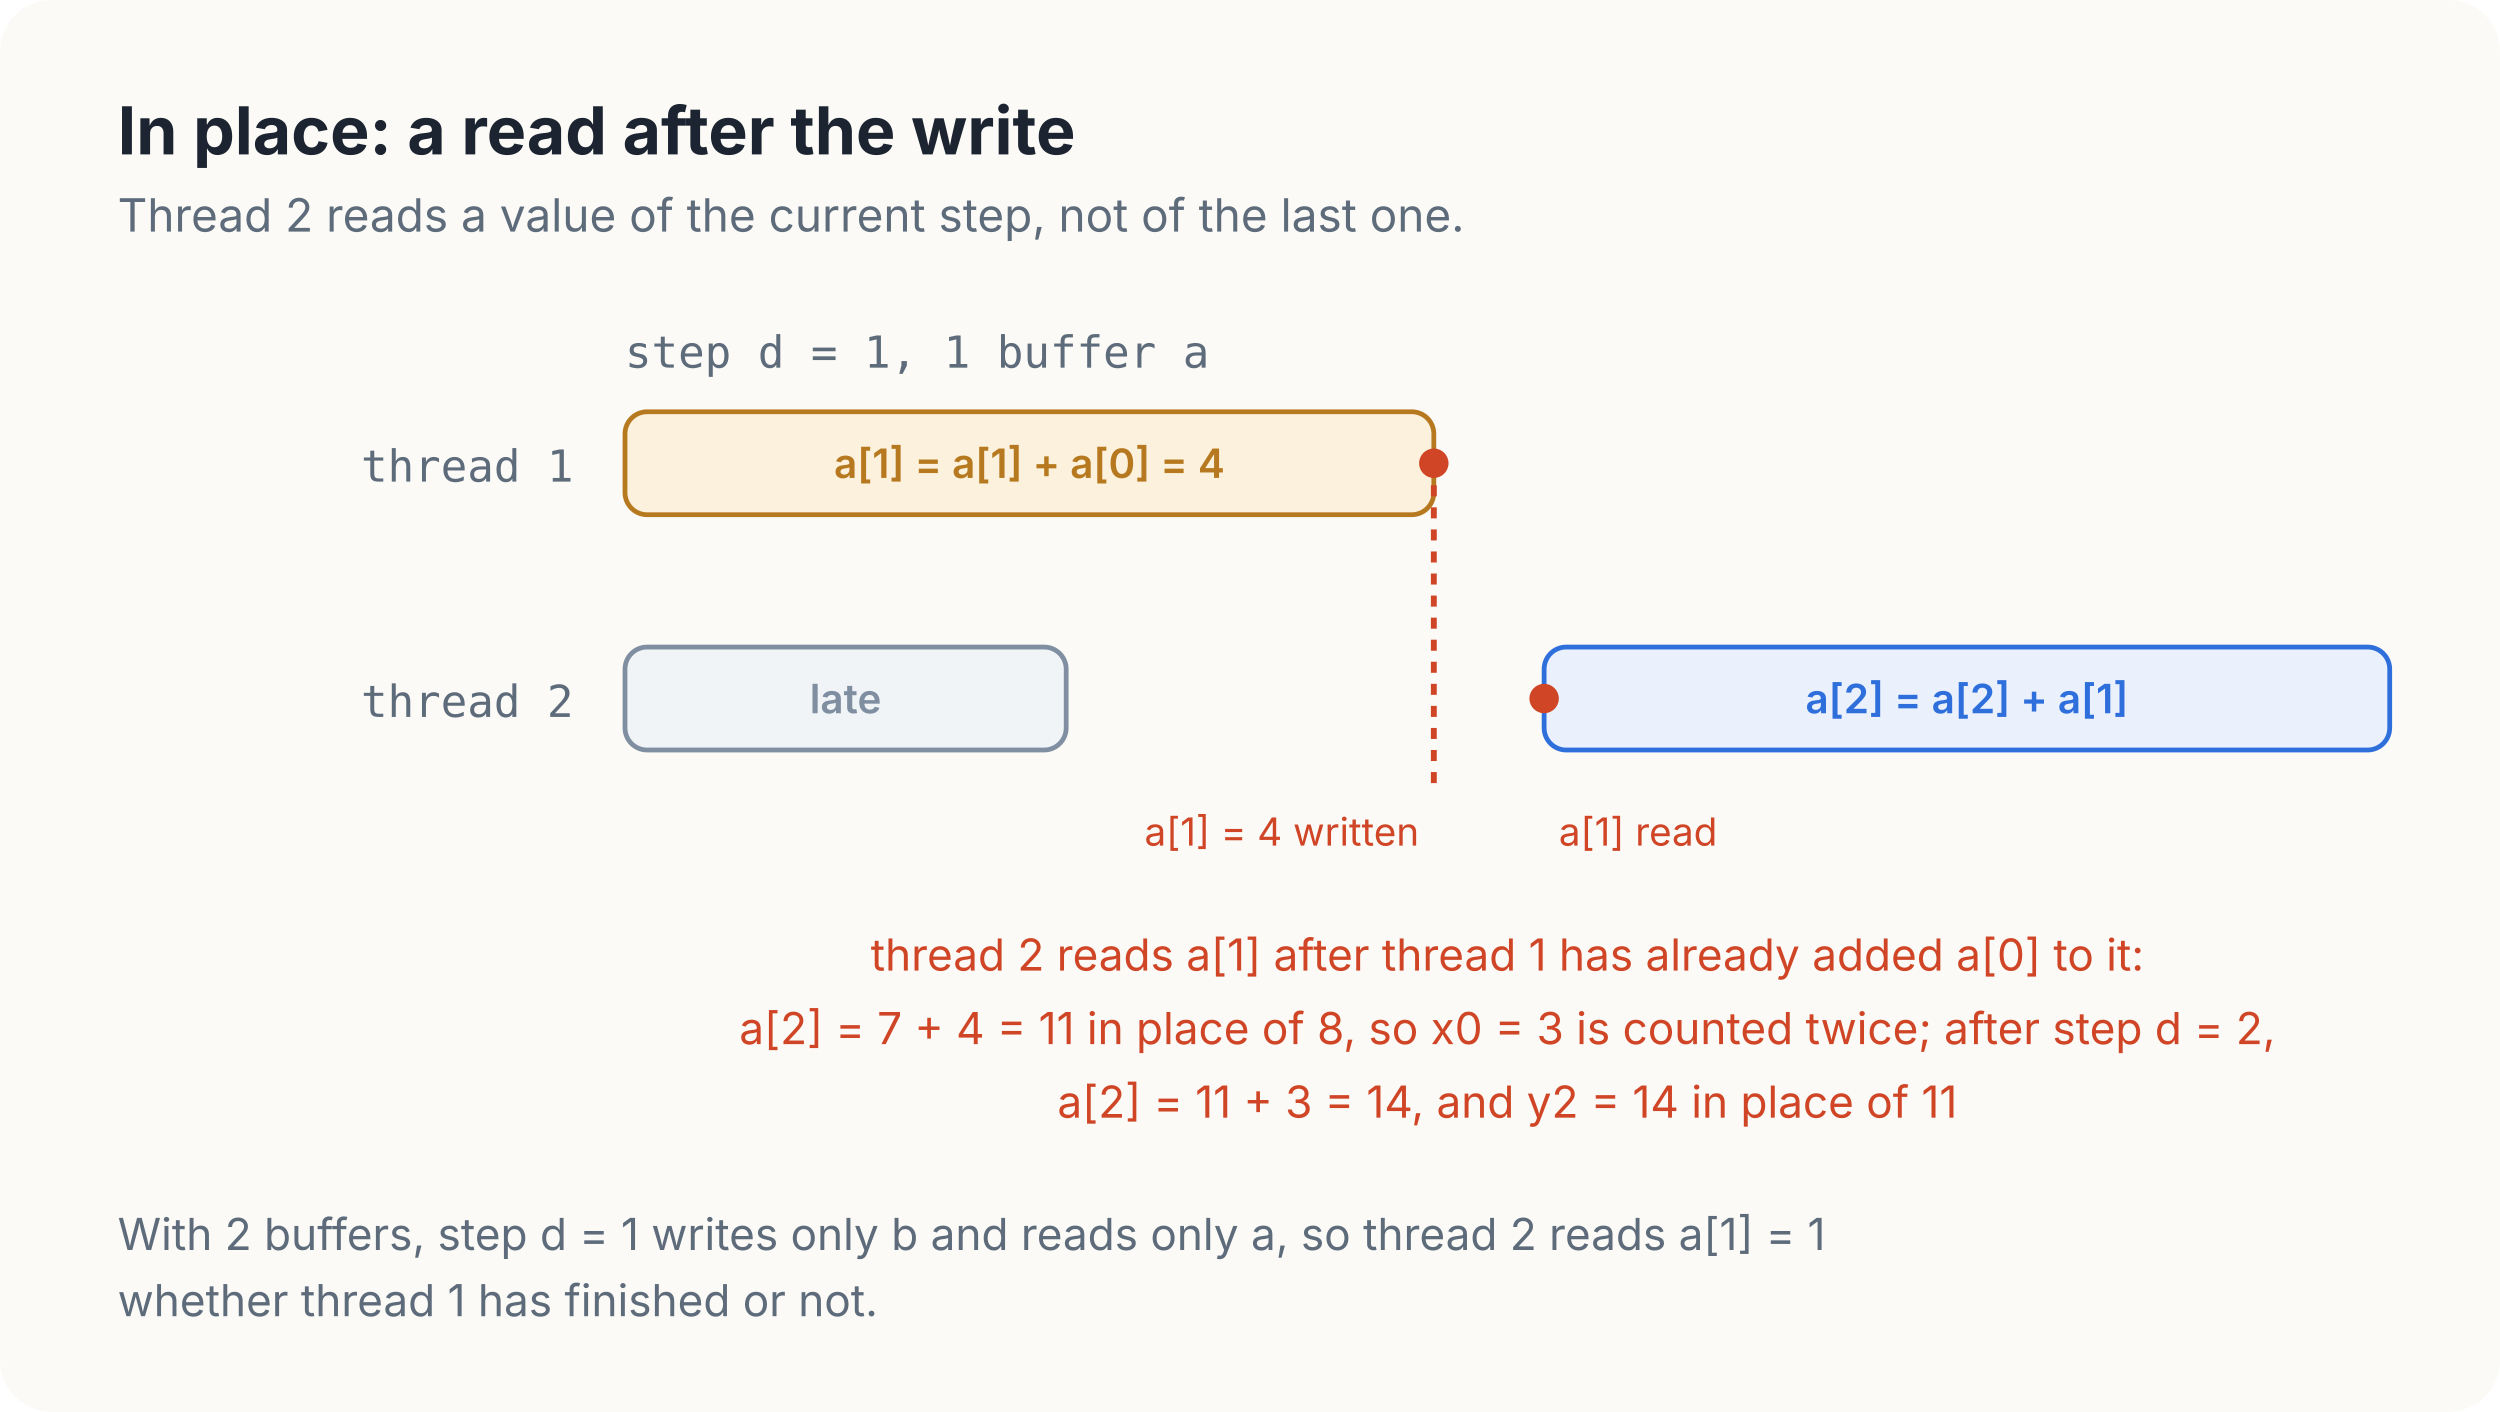
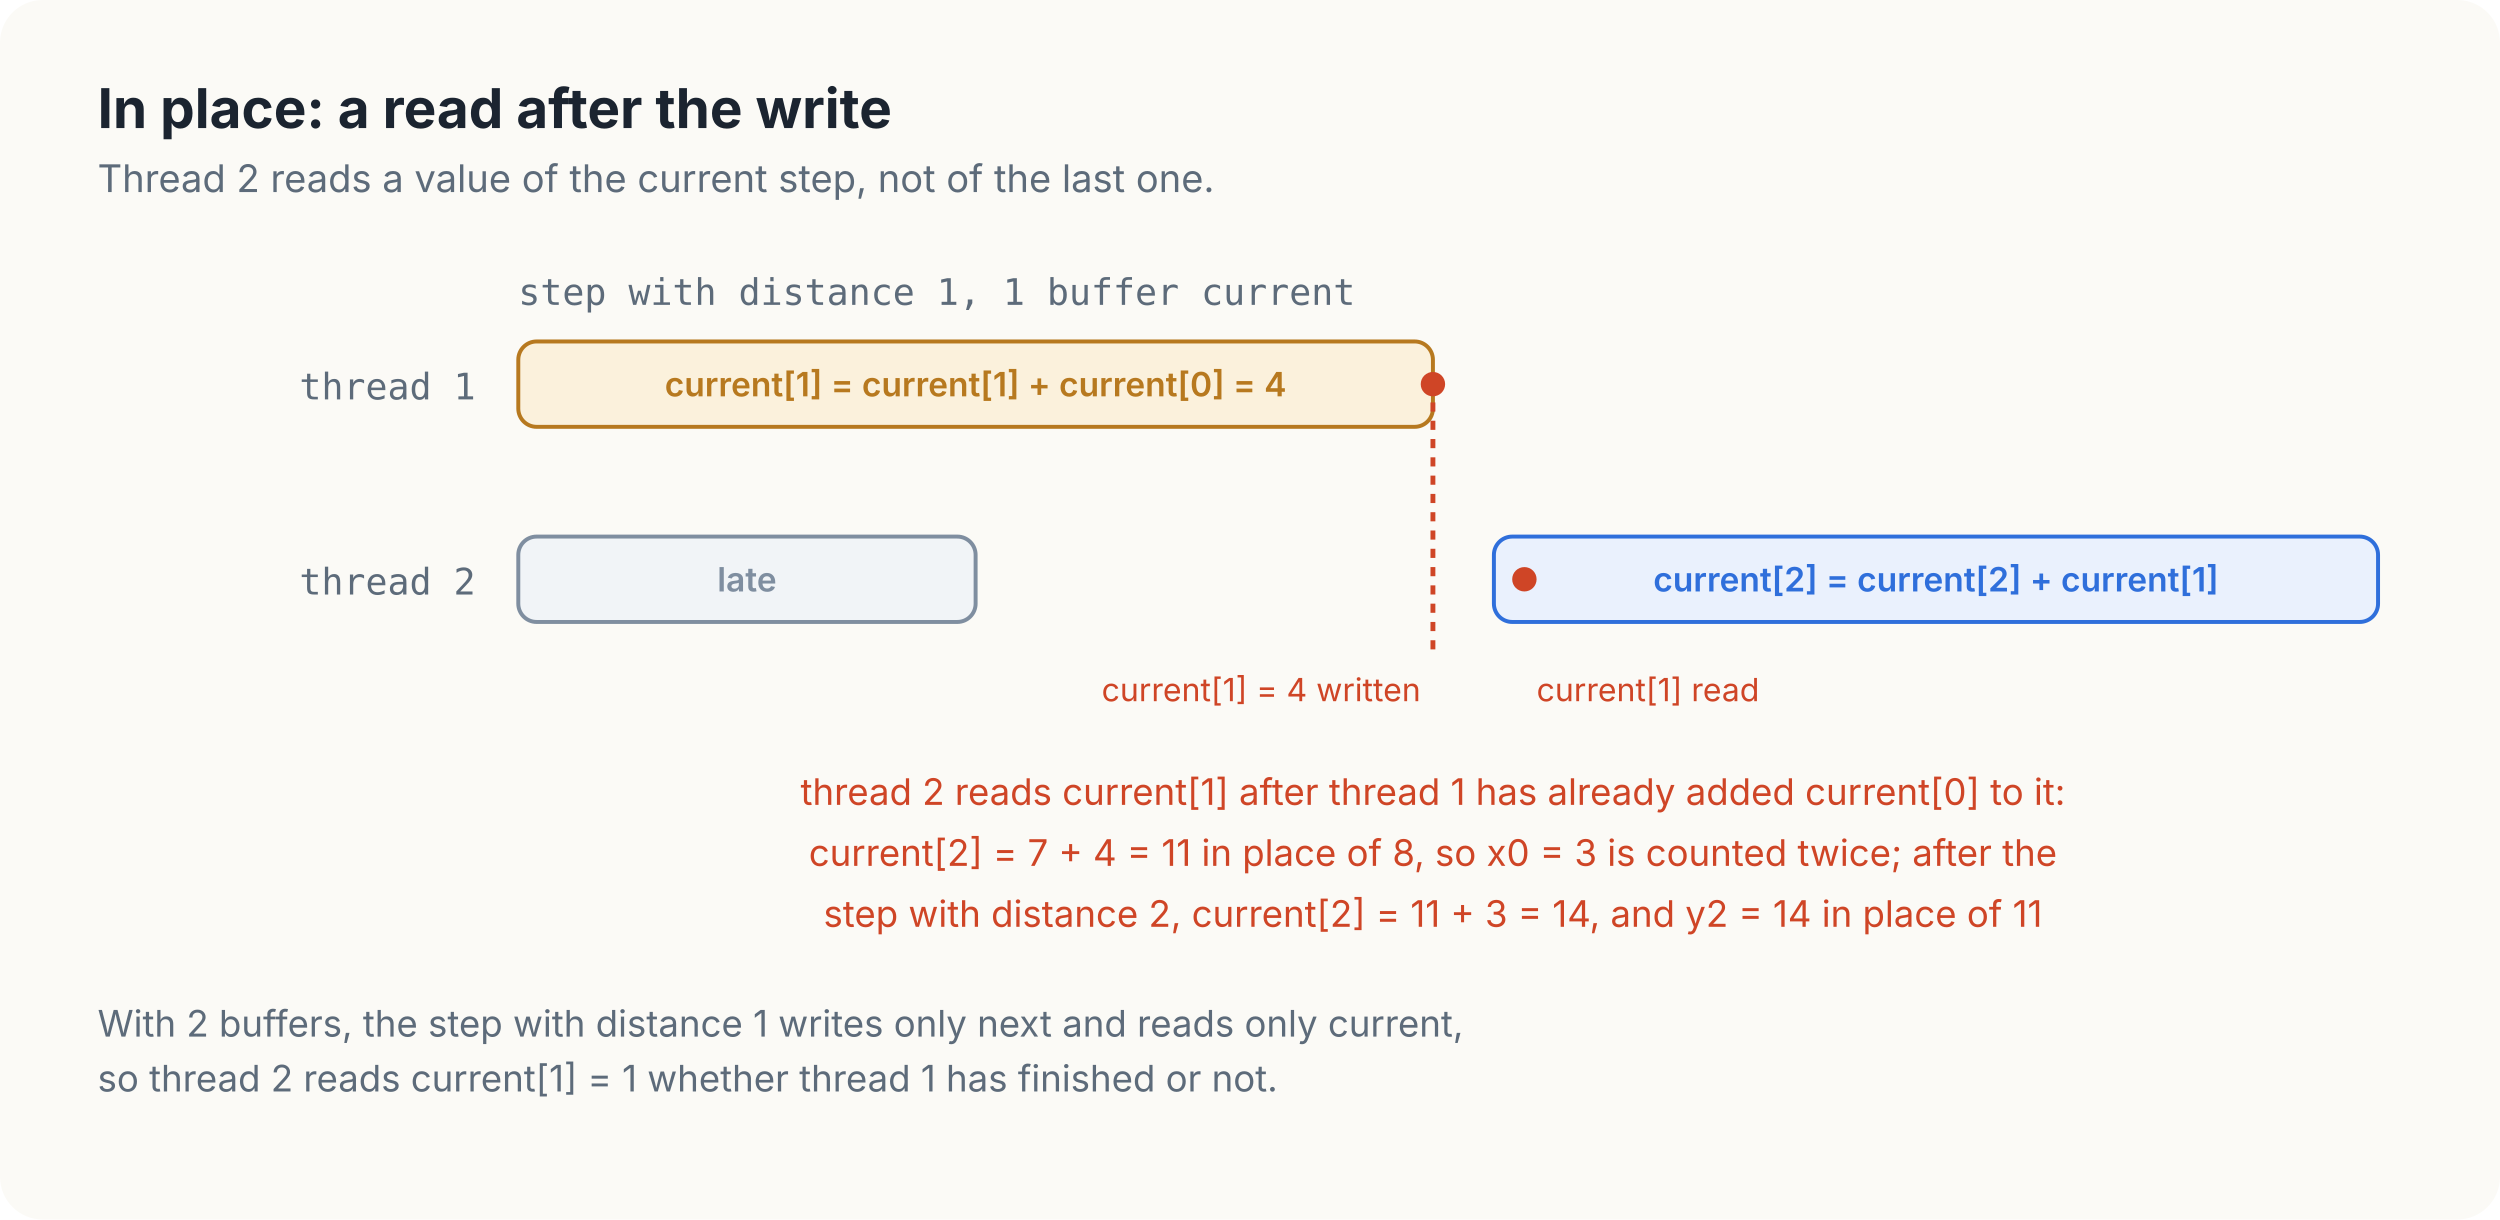
- <svg xmlns="http://www.w3.org/2000/svg" viewBox="0 0 680 384" width="680" height="384" role="img" aria-label="A timeline of threads 1 and 2 when the scan updates 1 buffer in place. Thread 1 adds a[0] to a[1], making it 4, before the late thread 2 reads a[1]. Thread 2 computes 7 + 4 = 11 instead of 8, and after the next step y2 is 14 instead of 11.">
+ <svg xmlns="http://www.w3.org/2000/svg" viewBox="0 0 820 400" width="820" height="400" role="img" aria-label="A timeline of threads 1 and 2 when the scan updates 1 buffer in place. Thread 1 adds current[0] to current[1], making it 4, before the late thread 2 reads current[1]. Thread 2 computes 7 + 4 = 11 instead of 8, and after the next step y2 is 14 instead of 11.">
  <style>
    text { font-family: Inter, "Segoe UI", "Helvetica Neue", Helvetica, Arial, sans-serif; fill: #1B2430; }
    .title { font-size: 18px; font-weight: 650; }
    .lede { font-size: 12.5px; fill: #5D6B7A; }
    .name { font-size: 14px; font-weight: 650; }
    .sub { font-size: 12px; fill: #5D6B7A; }
    .note { font-size: 12px; fill: #5D6B7A; }
    .tab { font-size: 11.5px; font-weight: 650; letter-spacing: 0.04em; fill: #5D6B7A; }
    .mono { font-family: "JetBrains Mono", "SF Mono", Menlo, Consolas, monospace; font-size: 12px; }
    .dim { fill: #8794A3; }
    .strong { font-weight: 700; }
    .trap { fill: #CF4526; font-weight: 700; }
    .pill { font-size: 11px; font-weight: 600; }
    .wire { fill: none; stroke: #3F5873; stroke-width: 1.8; stroke-linecap: round; stroke-linejoin: round; }
    .wire.danger { stroke: #CF4526; stroke-dasharray: 6 5; }
    .wire.idle { stroke: #7F8EA0; stroke-dasharray: 2 5; }
  </style>
  <defs>
    <filter id="lift" x="-10%" y="-10%" width="120%" height="135%">
      <feDropShadow dx="0" dy="2" stdDeviation="3" flood-color="#1B2430" flood-opacity="0.13" />
    </filter>
    <linearGradient id="thor-body" x1="0" y1="0" x2="0" y2="1">
      <stop offset="0" stop-color="#C6CCD5" />
      <stop offset="1" stop-color="#979EA9" />
    </linearGradient>
    <linearGradient id="switch-body" x1="0" y1="0" x2="0" y2="1">
      <stop offset="0" stop-color="#3B4656" />
      <stop offset="1" stop-color="#232B37" />
    </linearGradient>
    <marker id="head" viewBox="0 0 10 10" refX="8.5" refY="5" markerUnits="userSpaceOnUse" markerWidth="11" markerHeight="11" orient="auto">
      <path d="M0.5,1 L9,5 L0.5,9 Z" fill="#3F5873" />
    </marker>
    <marker id="head-danger" viewBox="0 0 10 10" refX="8.5" refY="5" markerUnits="userSpaceOnUse" markerWidth="11" markerHeight="11" orient="auto">
      <path d="M0.5,1 L9,5 L0.5,9 Z" fill="#CF4526" />
    </marker>
    <marker id="head-idle" viewBox="0 0 10 10" refX="8.5" refY="5" markerUnits="userSpaceOnUse" markerWidth="11" markerHeight="11" orient="auto">
      <path d="M0.5,1 L9,5 L0.5,9 Z" fill="#7F8EA0" />
    </marker>
  </defs>
-   <rect width="680" height="384" rx="14" fill="#FBFAF6" />
+   <rect width="820" height="400" rx="14" fill="#FBFAF6" />
  <text x="32.0" y="42.0" class="title" text-anchor="start" xml:space="preserve">In place: a read after the write</text>
  <text x="32.0" y="63.0" class="lede" text-anchor="start" xml:space="preserve">Thread 2 reads a value of the current step, not of the last one.</text>
-   <text x="170.0" y="100.0" class="mono" text-anchor="start" style="fill:#5D6B7A" xml:space="preserve">step d = 1, 1 buffer a</text>
+   <text x="170.0" y="100.0" class="mono" text-anchor="start" style="fill:#5D6B7A" xml:space="preserve">step with distance 1, 1 buffer current</text>
  <text x="156.0" y="131.0" class="mono" text-anchor="end" style="fill:#5D6B7A" xml:space="preserve">thread 1</text>
-   <rect x="170.0" y="112.0" width="220.0" height="28.0" rx="6" fill="#FBF1DC" stroke="#B7791F" stroke-width="1.3" />
-   <text x="280.0" y="130.0" class="pill" text-anchor="middle" style="fill:#B7791F" xml:space="preserve">a[1] = a[1] + a[0] = 4</text>
+   <rect x="170.0" y="112.0" width="300.0" height="28.0" rx="6" fill="#FBF1DC" stroke="#B7791F" stroke-width="1.3" />
+   <text x="320.0" y="130.0" class="pill" text-anchor="middle" style="fill:#B7791F" xml:space="preserve">current[1] = current[1] + current[0] = 4</text>
  <text x="156.0" y="195.0" class="mono" text-anchor="end" style="fill:#5D6B7A" xml:space="preserve">thread 2</text>
-   <rect x="170.0" y="176.0" width="120.0" height="28.0" rx="6" fill="#F1F4F7" stroke="#7F8EA0" stroke-width="1.3" />
-   <text x="230.0" y="194.0" class="pill" text-anchor="middle" style="fill:#7F8EA0" xml:space="preserve">late</text>
-   <rect x="420.0" y="176.0" width="230.0" height="28.0" rx="6" fill="#EAF1FD" stroke="#2F6FDB" stroke-width="1.3" />
-   <text x="535.0" y="194.0" class="pill" text-anchor="middle" style="fill:#2F6FDB" xml:space="preserve">a[2] = a[2] + a[1]</text>
-   <circle cx="390" cy="126" r="4" fill="#CF4526" />
-   <line x1="390.0" y1="126.0" x2="390.0" y2="216.0" stroke="#CF4526" stroke-width="1.6" stroke-dasharray="3 3" />
-   <text x="386.0" y="230.0" text-anchor="end" font-size="10.5" style="fill:#CF4526" xml:space="preserve">a[1] = 4 written</text>
-   <circle cx="420" cy="190" r="4" fill="#CF4526" />
-   <text x="424.0" y="230.0" text-anchor="start" font-size="10.5" style="fill:#CF4526" xml:space="preserve">a[1] read</text>
-   <text x="410.0" y="264.0" class="note" text-anchor="middle" style="fill:#CF4526" xml:space="preserve">thread 2 reads a[1] after thread 1 has already added a[0] to it:</text>
-   <text x="410.0" y="284.0" class="note" text-anchor="middle" style="fill:#CF4526" xml:space="preserve">a[2] = 7 + 4 = 11 in place of 8, so x0 = 3 is counted twice; after step d = 2,</text>
-   <text x="410.0" y="304.0" class="note" text-anchor="middle" style="fill:#CF4526" xml:space="preserve">a[2] = 11 + 3 = 14, and y2 = 14 in place of 11</text>
-   <text x="32.0" y="340.0" class="note" text-anchor="start" xml:space="preserve">With 2 buffers, step d = 1 writes only b and reads only a, so thread 2 reads a[1] = 1</text>
-   <text x="32.0" y="358.0" class="note" text-anchor="start" xml:space="preserve">whether thread 1 has finished or not.</text>
+   <rect x="170.0" y="176.0" width="150.0" height="28.0" rx="6" fill="#F1F4F7" stroke="#7F8EA0" stroke-width="1.3" />
+   <text x="245.0" y="194.0" class="pill" text-anchor="middle" style="fill:#7F8EA0" xml:space="preserve">late</text>
+   <rect x="490.0" y="176.0" width="290.0" height="28.0" rx="6" fill="#EAF1FD" stroke="#2F6FDB" stroke-width="1.3" />
+   <text x="635.0" y="194.0" class="pill" text-anchor="middle" style="fill:#2F6FDB" xml:space="preserve">current[2] = current[2] + current[1]</text>
+   <circle cx="470" cy="126" r="4" fill="#CF4526" />
+   <line x1="470.0" y1="126.0" x2="470.0" y2="216.0" stroke="#CF4526" stroke-width="1.6" stroke-dasharray="3 3" />
+   <text x="466.0" y="230.0" text-anchor="end" font-size="10.5" style="fill:#CF4526" xml:space="preserve">current[1] = 4 written</text>
+   <circle cx="500" cy="190" r="4" fill="#CF4526" />
+   <text x="504.0" y="230.0" text-anchor="start" font-size="10.5" style="fill:#CF4526" xml:space="preserve">current[1] read</text>
+   <text x="470.0" y="264.0" class="note" text-anchor="middle" style="fill:#CF4526" xml:space="preserve">thread 2 reads current[1] after thread 1 has already added current[0] to it:</text>
+   <text x="470.0" y="284.0" class="note" text-anchor="middle" style="fill:#CF4526" xml:space="preserve">current[2] = 7 + 4 = 11 in place of 8, so x0 = 3 is counted twice; after the</text>
+   <text x="470.0" y="304.0" class="note" text-anchor="middle" style="fill:#CF4526" xml:space="preserve">step with distance 2, current[2] = 11 + 3 = 14, and y2 = 14 in place of 11</text>
+   <text x="32.0" y="340.0" class="note" text-anchor="start" xml:space="preserve">With 2 buffers, the step with distance 1 writes only next and reads only current,</text>
+   <text x="32.0" y="358.0" class="note" text-anchor="start" xml:space="preserve">so thread 2 reads current[1] = 1 whether thread 1 has finished or not.</text>
</svg>
